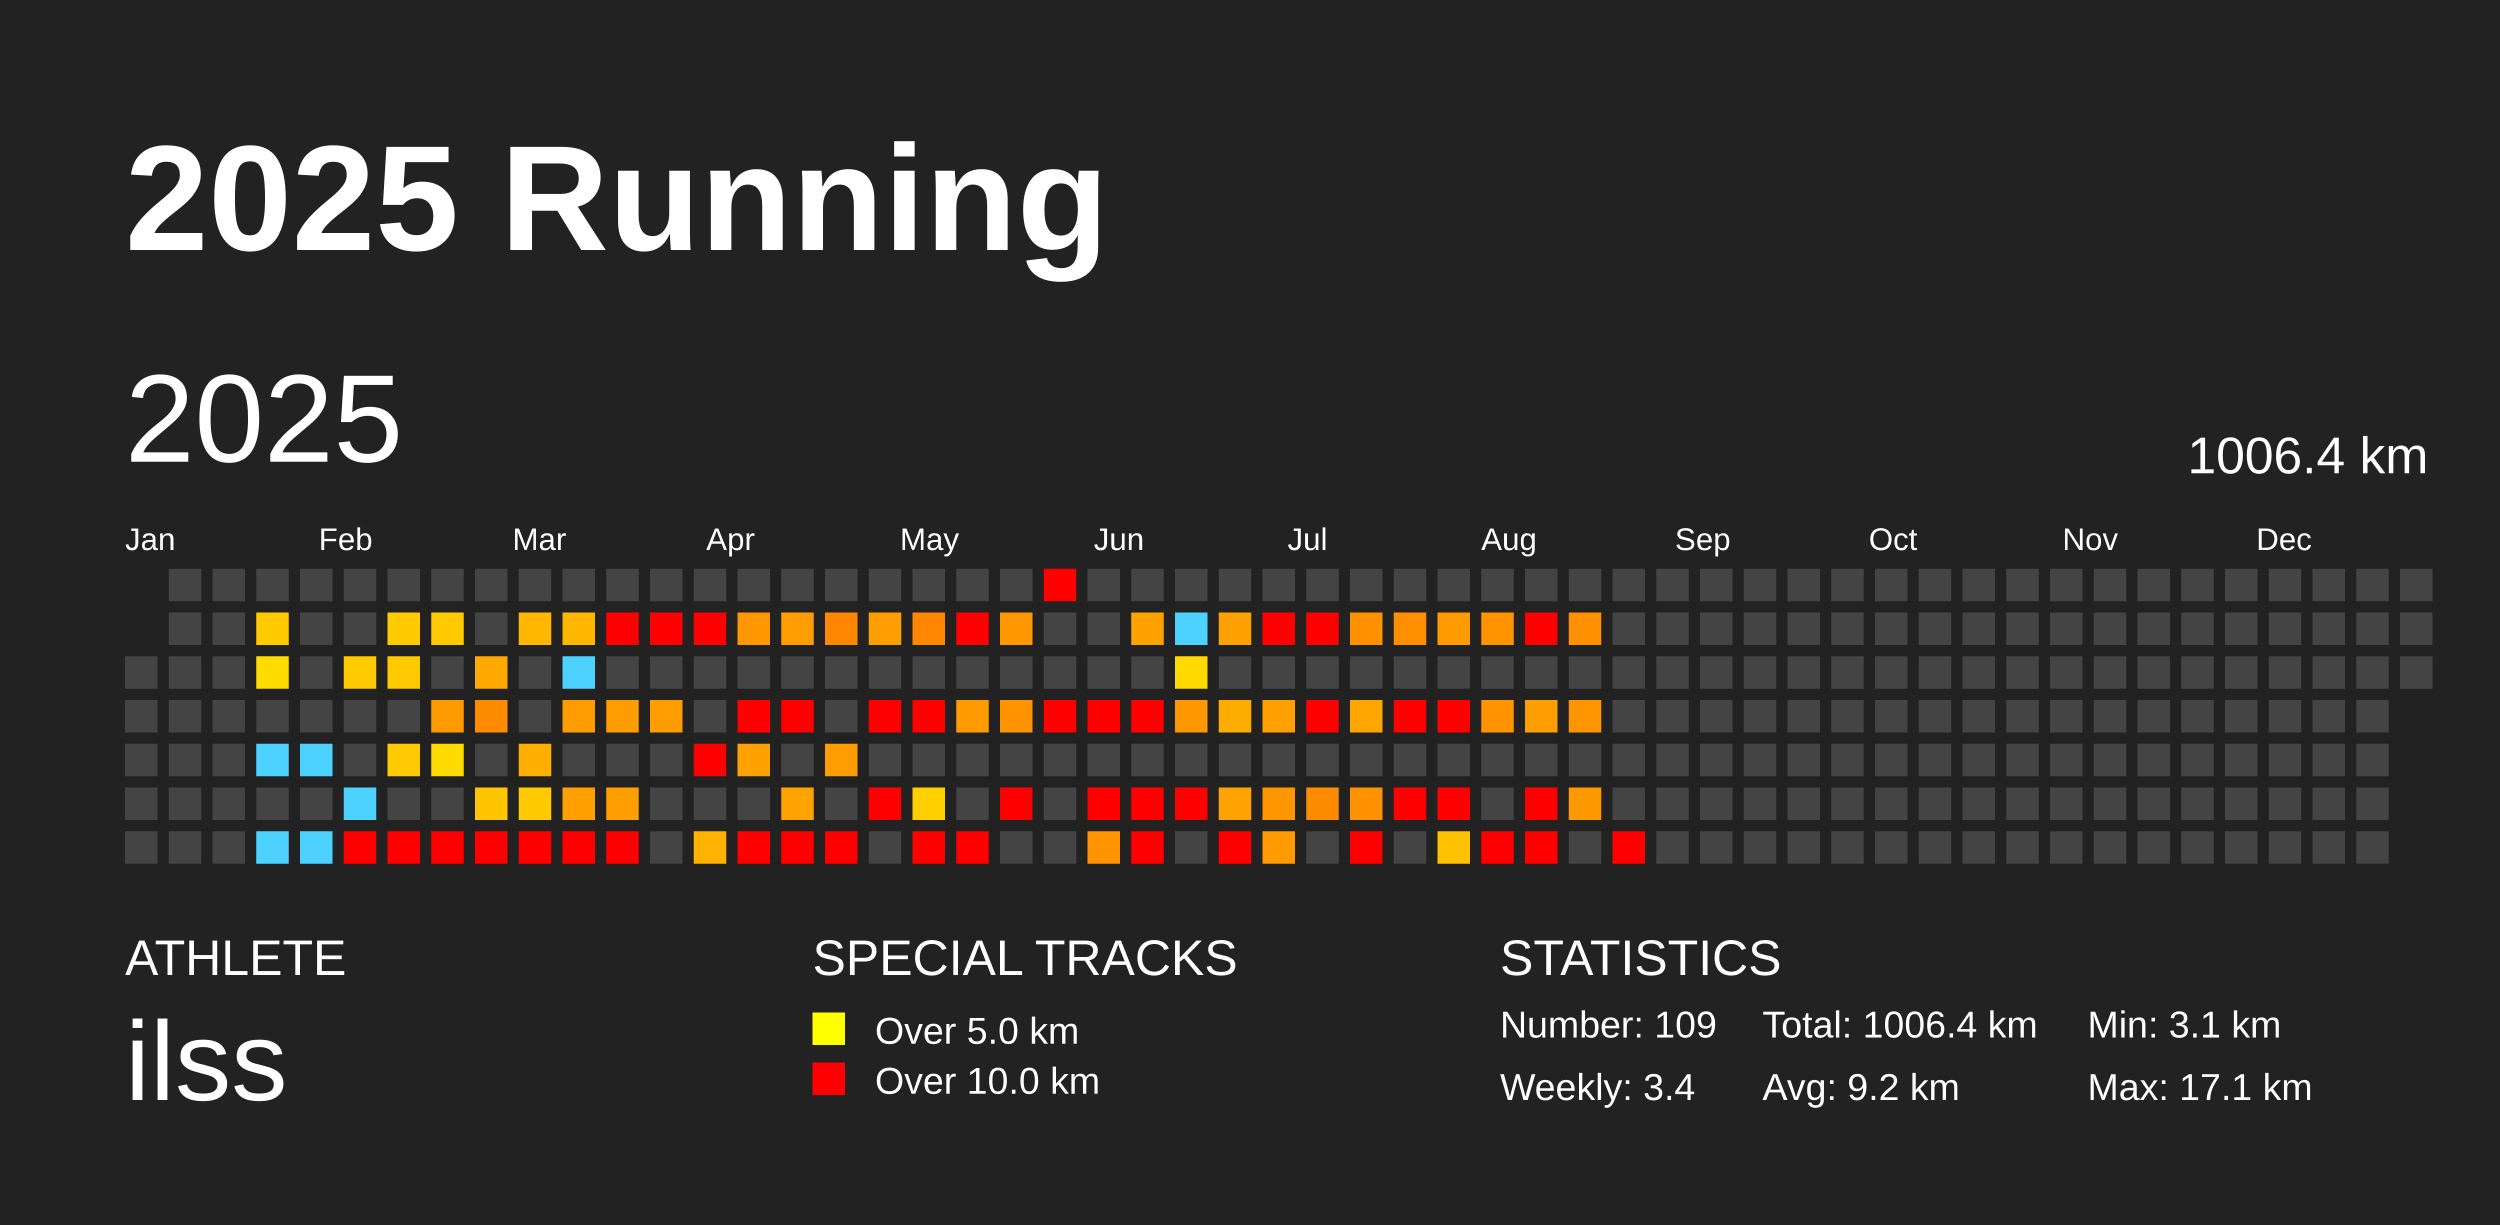
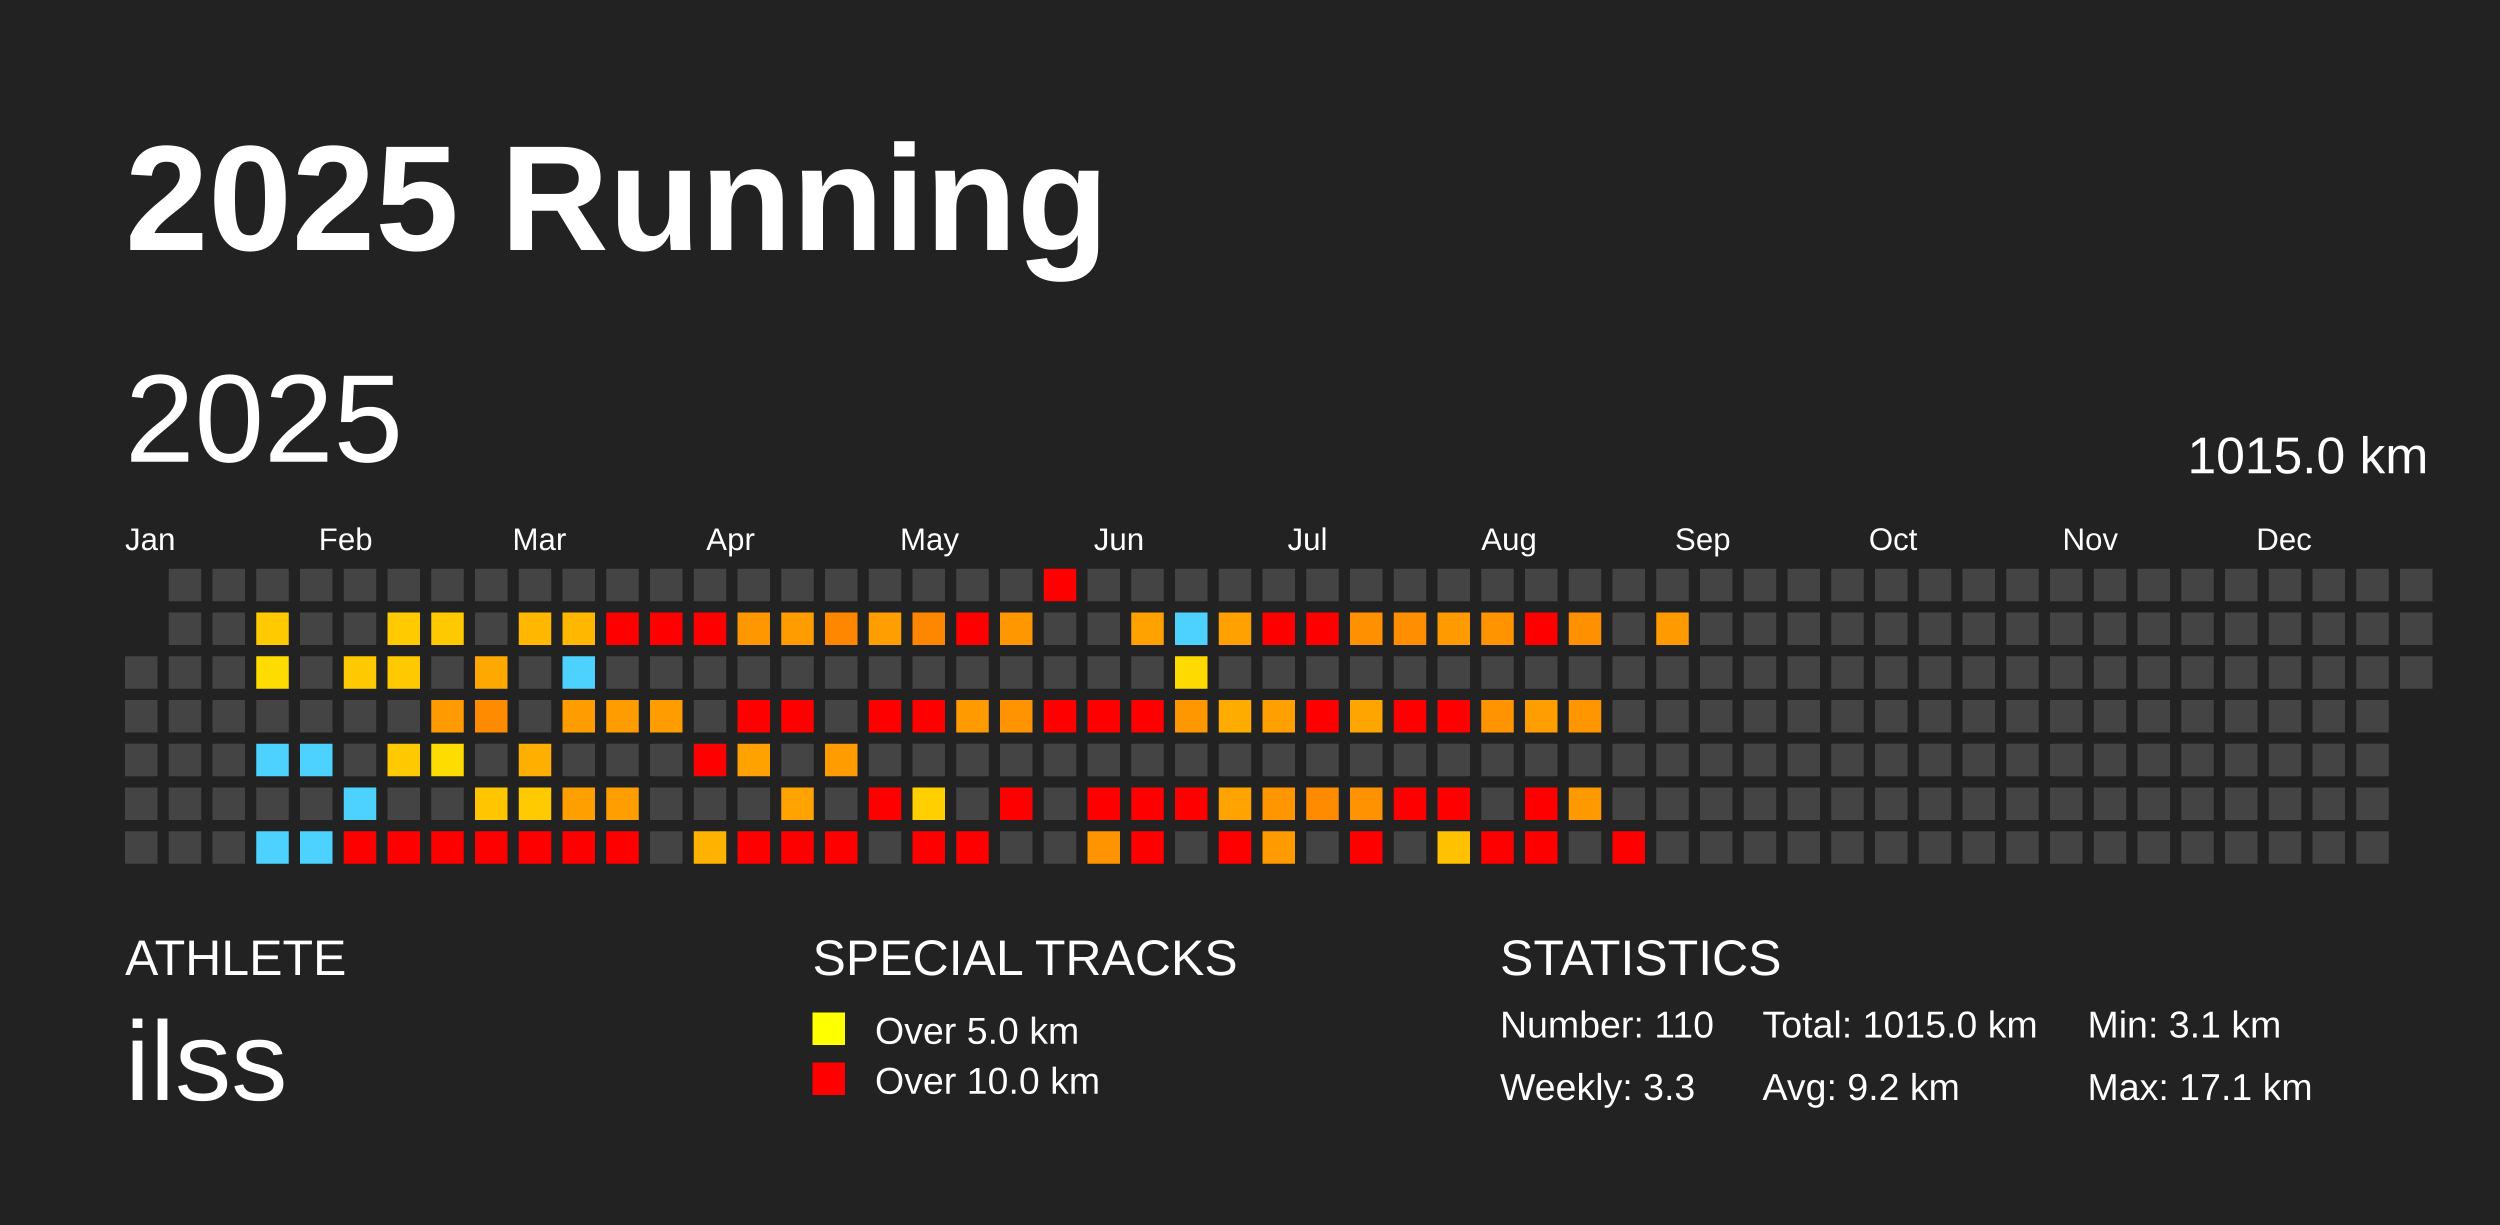
<svg xmlns="http://www.w3.org/2000/svg" baseProfile="full" height="98mm" version="1.1" viewBox="0,0,200,98" width="200mm">
  <defs />
  <rect fill="#222222" height="98" width="200" x="0" y="0" />
  <text fill="#FFFFFF" style="font-size:12px; font-family:Arial; font-weight:bold;" x="10" y="20">2025 Running</text>
  <text fill="#FFFFFF" style="font-size:4px; font-family:Arial" x="10" y="78">ATHLETE</text>
  <text fill="#FFFFFF" style="font-size:9px; font-family:Arial" x="10" y="88">ilss</text>
  <text fill="#FFFFFF" style="font-size:4px; font-family:Arial" x="65" y="78">SPECIAL TRACKS</text>
  <rect fill="yellow" height="2.6" width="2.6" x="65" y="81" />
  <text fill="#FFFFFF" style="font-size:3px; font-family:Arial" x="70" y="83.5">Over 5.0 km</text>
  <rect fill="red" height="2.6" width="2.6" x="65" y="85" />
  <text fill="#FFFFFF" style="font-size:3px; font-family:Arial" x="70" y="87.5">Over 10.0 km</text>
  <text fill="#FFFFFF" style="font-size:4px; font-family:Arial" x="120" y="78">STATISTICS</text>
-   <text fill="#FFFFFF" style="font-size:3px; font-family:Arial" x="120" y="83">Number: 109</text>
-   <text fill="#FFFFFF" style="font-size:3px; font-family:Arial" x="120" y="88">Weekly: 3.4</text>
-   <text fill="#FFFFFF" style="font-size:3px; font-family:Arial" x="141" y="83">Total: 1006.4 km</text>
+   <text fill="#FFFFFF" style="font-size:3px; font-family:Arial" x="120" y="83">Number: 110</text>
+   <text fill="#FFFFFF" style="font-size:3px; font-family:Arial" x="120" y="88">Weekly: 3.3</text>
+   <text fill="#FFFFFF" style="font-size:3px; font-family:Arial" x="141" y="83">Total: 1015.0 km</text>
  <text fill="#FFFFFF" style="font-size:3px; font-family:Arial" x="141" y="88">Avg: 9.2 km</text>
  <text fill="#FFFFFF" style="font-size:3px; font-family:Arial" x="167" y="83">Min: 3.1 km</text>
  <text fill="#FFFFFF" style="font-size:3px; font-family:Arial" x="167" y="88">Max: 17.1 km</text>
  <text dominant-baseline="hanging" fill="#FFFFFF" style="font-size:10.0px; font-family:Arial;" x="10" y="30">2025</text>
-   <text dominant-baseline="hanging" fill="#FFFFFF" style="font-size:4.125px; font-family:Arial;" x="175" y="35">1006.4 km</text>
+   <text dominant-baseline="hanging" fill="#FFFFFF" style="font-size:4.125px; font-family:Arial;" x="175" y="35">1015.0 km</text>
  <text fill="#FFFFFF" style="font-size:2.5px; font-family:Arial" x="10.0" y="44">Jan</text>
  <text fill="#FFFFFF" style="font-size:2.5px; font-family:Arial" x="25.5" y="44">Feb</text>
  <text fill="#FFFFFF" style="font-size:2.5px; font-family:Arial" x="41.0" y="44">Mar</text>
  <text fill="#FFFFFF" style="font-size:2.5px; font-family:Arial" x="56.5" y="44">Apr</text>
  <text fill="#FFFFFF" style="font-size:2.5px; font-family:Arial" x="72.0" y="44">May</text>
  <text fill="#FFFFFF" style="font-size:2.5px; font-family:Arial" x="87.5" y="44">Jun</text>
  <text fill="#FFFFFF" style="font-size:2.5px; font-family:Arial" x="103.0" y="44">Jul</text>
  <text fill="#FFFFFF" style="font-size:2.5px; font-family:Arial" x="118.5" y="44">Aug</text>
  <text fill="#FFFFFF" style="font-size:2.5px; font-family:Arial" x="134.0" y="44">Sep</text>
  <text fill="#FFFFFF" style="font-size:2.5px; font-family:Arial" x="149.5" y="44">Oct</text>
  <text fill="#FFFFFF" style="font-size:2.5px; font-family:Arial" x="165.0" y="44">Nov</text>
  <text fill="#FFFFFF" style="font-size:2.5px; font-family:Arial" x="180.5" y="44">Dec</text>
  <rect fill="#444444" height="2.6" width="2.6" x="10.0" y="52.5" />
  <rect fill="#444444" height="2.6" width="2.6" x="10.0" y="56.0" />
  <rect fill="#444444" height="2.6" width="2.6" x="10.0" y="59.5" />
  <rect fill="#444444" height="2.6" width="2.6" x="10.0" y="63.0" />
  <rect fill="#444444" height="2.6" width="2.6" x="10.0" y="66.5" />
  <rect fill="#444444" height="2.6" width="2.6" x="13.5" y="45.5" />
  <rect fill="#444444" height="2.6" width="2.6" x="13.5" y="49.0" />
  <rect fill="#444444" height="2.6" width="2.6" x="13.5" y="52.5" />
  <rect fill="#444444" height="2.6" width="2.6" x="13.5" y="56.0" />
  <rect fill="#444444" height="2.6" width="2.6" x="13.5" y="59.5" />
  <rect fill="#444444" height="2.6" width="2.6" x="13.5" y="63.0" />
  <rect fill="#444444" height="2.6" width="2.6" x="13.5" y="66.5" />
  <rect fill="#444444" height="2.6" width="2.6" x="17.0" y="45.5" />
  <rect fill="#444444" height="2.6" width="2.6" x="17.0" y="49.0" />
  <rect fill="#444444" height="2.6" width="2.6" x="17.0" y="52.5" />
  <rect fill="#444444" height="2.6" width="2.6" x="17.0" y="56.0" />
  <rect fill="#444444" height="2.6" width="2.6" x="17.0" y="59.5" />
  <rect fill="#444444" height="2.6" width="2.6" x="17.0" y="63.0" />
  <rect fill="#444444" height="2.6" width="2.6" x="17.0" y="66.5" />
  <rect fill="#444444" height="2.6" width="2.6" x="20.5" y="45.5" />
  <rect fill="#ffca00" height="2.6" width="2.6" x="20.5" y="49.0" />
  <rect fill="#ffdc00" height="2.6" width="2.6" x="20.5" y="52.5" />
  <rect fill="#444444" height="2.6" width="2.6" x="20.5" y="56.0" />
  <rect fill="#4dd2ff" height="2.6" width="2.6" x="20.5" y="59.5" />
  <rect fill="#444444" height="2.6" width="2.6" x="20.5" y="63.0" />
  <rect fill="#4dd2ff" height="2.6" width="2.6" x="20.5" y="66.5" />
  <rect fill="#444444" height="2.6" width="2.6" x="24.0" y="45.5" />
  <rect fill="#444444" height="2.6" width="2.6" x="24.0" y="49.0" />
  <rect fill="#444444" height="2.6" width="2.6" x="24.0" y="52.5" />
  <rect fill="#444444" height="2.6" width="2.6" x="24.0" y="56.0" />
  <rect fill="#4dd2ff" height="2.6" width="2.6" x="24.0" y="59.5" />
  <rect fill="#444444" height="2.6" width="2.6" x="24.0" y="63.0" />
  <rect fill="#4dd2ff" height="2.6" width="2.6" x="24.0" y="66.5" />
  <rect fill="#444444" height="2.6" width="2.6" x="27.5" y="45.5" />
  <rect fill="#444444" height="2.6" width="2.6" x="27.5" y="49.0" />
  <rect fill="#ffc900" height="2.6" width="2.6" x="27.5" y="52.5" />
  <rect fill="#444444" height="2.6" width="2.6" x="27.5" y="56.0" />
  <rect fill="#444444" height="2.6" width="2.6" x="27.5" y="59.5" />
  <rect fill="#4dd2ff" height="2.6" width="2.6" x="27.5" y="63.0" />
  <rect fill="red" height="2.6" width="2.6" x="27.5" y="66.5" />
  <rect fill="#444444" height="2.6" width="2.6" x="31.0" y="45.5" />
  <rect fill="#ffca00" height="2.6" width="2.6" x="31.0" y="49.0" />
  <rect fill="#ffc900" height="2.6" width="2.6" x="31.0" y="52.5" />
  <rect fill="#444444" height="2.6" width="2.6" x="31.0" y="56.0" />
  <rect fill="#ffc900" height="2.6" width="2.6" x="31.0" y="59.5" />
  <rect fill="#444444" height="2.6" width="2.6" x="31.0" y="63.0" />
  <rect fill="red" height="2.6" width="2.6" x="31.0" y="66.5" />
  <rect fill="#444444" height="2.6" width="2.6" x="34.5" y="45.5" />
  <rect fill="#ffc900" height="2.6" width="2.6" x="34.5" y="49.0" />
  <rect fill="#444444" height="2.6" width="2.6" x="34.5" y="52.5" />
  <rect fill="#ff9b00" height="2.6" width="2.6" x="34.5" y="56.0" />
  <rect fill="#ffdc00" height="2.6" width="2.6" x="34.5" y="59.5" />
  <rect fill="#444444" height="2.6" width="2.6" x="34.5" y="63.0" />
  <rect fill="red" height="2.6" width="2.6" x="34.5" y="66.5" />
  <rect fill="#444444" height="2.6" width="2.6" x="38.0" y="45.5" />
  <rect fill="#444444" height="2.6" width="2.6" x="38.0" y="49.0" />
  <rect fill="#ffa900" height="2.6" width="2.6" x="38.0" y="52.5" />
  <rect fill="#ff8c00" height="2.6" width="2.6" x="38.0" y="56.0" />
  <rect fill="#444444" height="2.6" width="2.6" x="38.0" y="59.5" />
  <rect fill="#ffc600" height="2.6" width="2.6" x="38.0" y="63.0" />
  <rect fill="red" height="2.6" width="2.6" x="38.0" y="66.5" />
  <rect fill="#444444" height="2.6" width="2.6" x="41.5" y="45.5" />
  <rect fill="#ffb700" height="2.6" width="2.6" x="41.5" y="49.0" />
  <rect fill="#444444" height="2.6" width="2.6" x="41.5" y="52.5" />
  <rect fill="#444444" height="2.6" width="2.6" x="41.5" y="56.0" />
  <rect fill="#ffaf00" height="2.6" width="2.6" x="41.5" y="59.5" />
  <rect fill="#ffca00" height="2.6" width="2.6" x="41.5" y="63.0" />
  <rect fill="red" height="2.6" width="2.6" x="41.5" y="66.5" />
  <rect fill="#444444" height="2.6" width="2.6" x="45.0" y="45.5" />
  <rect fill="#ffb700" height="2.6" width="2.6" x="45.0" y="49.0" />
  <rect fill="#4dd2ff" height="2.6" width="2.6" x="45.0" y="52.5" />
  <rect fill="#ff9d00" height="2.6" width="2.6" x="45.0" y="56.0" />
  <rect fill="#444444" height="2.6" width="2.6" x="45.0" y="59.5" />
  <rect fill="#ff9f00" height="2.6" width="2.6" x="45.0" y="63.0" />
  <rect fill="red" height="2.6" width="2.6" x="45.0" y="66.5" />
  <rect fill="#444444" height="2.6" width="2.6" x="48.5" y="45.5" />
  <rect fill="red" height="2.6" width="2.6" x="48.5" y="49.0" />
  <rect fill="#444444" height="2.6" width="2.6" x="48.5" y="52.5" />
  <rect fill="#ff9c00" height="2.6" width="2.6" x="48.5" y="56.0" />
  <rect fill="#444444" height="2.6" width="2.6" x="48.5" y="59.5" />
  <rect fill="#ff9e00" height="2.6" width="2.6" x="48.5" y="63.0" />
  <rect fill="red" height="2.6" width="2.6" x="48.5" y="66.5" />
  <rect fill="#444444" height="2.6" width="2.6" x="52.0" y="45.5" />
  <rect fill="red" height="2.6" width="2.6" x="52.0" y="49.0" />
  <rect fill="#444444" height="2.6" width="2.6" x="52.0" y="52.5" />
  <rect fill="#ff9c00" height="2.6" width="2.6" x="52.0" y="56.0" />
  <rect fill="#444444" height="2.6" width="2.6" x="52.0" y="59.5" />
  <rect fill="#444444" height="2.6" width="2.6" x="52.0" y="63.0" />
  <rect fill="#444444" height="2.6" width="2.6" x="52.0" y="66.5" />
  <rect fill="#444444" height="2.6" width="2.6" x="55.5" y="45.5" />
  <rect fill="red" height="2.6" width="2.6" x="55.5" y="49.0" />
  <rect fill="#444444" height="2.6" width="2.6" x="55.5" y="52.5" />
  <rect fill="#444444" height="2.6" width="2.6" x="55.5" y="56.0" />
  <rect fill="red" height="2.6" width="2.6" x="55.5" y="59.5" />
  <rect fill="#444444" height="2.6" width="2.6" x="55.5" y="63.0" />
  <rect fill="#ffb200" height="2.6" width="2.6" x="55.5" y="66.5" />
  <rect fill="#444444" height="2.6" width="2.6" x="59.0" y="45.5" />
  <rect fill="#ff9800" height="2.6" width="2.6" x="59.0" y="49.0" />
  <rect fill="#444444" height="2.6" width="2.6" x="59.0" y="52.5" />
  <rect fill="red" height="2.6" width="2.6" x="59.0" y="56.0" />
  <rect fill="#ffa200" height="2.6" width="2.6" x="59.0" y="59.5" />
  <rect fill="#444444" height="2.6" width="2.6" x="59.0" y="63.0" />
  <rect fill="red" height="2.6" width="2.6" x="59.0" y="66.5" />
  <rect fill="#444444" height="2.6" width="2.6" x="62.5" y="45.5" />
  <rect fill="#ff9c00" height="2.6" width="2.6" x="62.5" y="49.0" />
  <rect fill="#444444" height="2.6" width="2.6" x="62.5" y="52.5" />
  <rect fill="red" height="2.6" width="2.6" x="62.5" y="56.0" />
  <rect fill="#444444" height="2.6" width="2.6" x="62.5" y="59.5" />
  <rect fill="#ffa300" height="2.6" width="2.6" x="62.5" y="63.0" />
  <rect fill="red" height="2.6" width="2.6" x="62.5" y="66.5" />
  <rect fill="#444444" height="2.6" width="2.6" x="66.0" y="45.5" />
  <rect fill="#ff8700" height="2.6" width="2.6" x="66.0" y="49.0" />
  <rect fill="#444444" height="2.6" width="2.6" x="66.0" y="52.5" />
  <rect fill="#444444" height="2.6" width="2.6" x="66.0" y="56.0" />
  <rect fill="#ff9c00" height="2.6" width="2.6" x="66.0" y="59.5" />
  <rect fill="#444444" height="2.6" width="2.6" x="66.0" y="63.0" />
  <rect fill="red" height="2.6" width="2.6" x="66.0" y="66.5" />
  <rect fill="#444444" height="2.6" width="2.6" x="69.5" y="45.5" />
  <rect fill="#ff9e00" height="2.6" width="2.6" x="69.5" y="49.0" />
  <rect fill="#444444" height="2.6" width="2.6" x="69.5" y="52.5" />
  <rect fill="red" height="2.6" width="2.6" x="69.5" y="56.0" />
  <rect fill="#444444" height="2.6" width="2.6" x="69.5" y="59.5" />
  <rect fill="red" height="2.6" width="2.6" x="69.5" y="63.0" />
  <rect fill="#444444" height="2.6" width="2.6" x="69.5" y="66.5" />
  <rect fill="#444444" height="2.6" width="2.6" x="73.0" y="45.5" />
  <rect fill="#ff8700" height="2.6" width="2.6" x="73.0" y="49.0" />
  <rect fill="#444444" height="2.6" width="2.6" x="73.0" y="52.5" />
  <rect fill="red" height="2.6" width="2.6" x="73.0" y="56.0" />
  <rect fill="#444444" height="2.6" width="2.6" x="73.0" y="59.5" />
  <rect fill="#ffcf00" height="2.6" width="2.6" x="73.0" y="63.0" />
  <rect fill="red" height="2.6" width="2.6" x="73.0" y="66.5" />
  <rect fill="#444444" height="2.6" width="2.6" x="76.5" y="45.5" />
  <rect fill="red" height="2.6" width="2.6" x="76.5" y="49.0" />
  <rect fill="#444444" height="2.6" width="2.6" x="76.5" y="52.5" />
  <rect fill="#ff9b00" height="2.6" width="2.6" x="76.5" y="56.0" />
  <rect fill="#444444" height="2.6" width="2.6" x="76.5" y="59.5" />
  <rect fill="#444444" height="2.6" width="2.6" x="76.5" y="63.0" />
  <rect fill="red" height="2.6" width="2.6" x="76.5" y="66.5" />
  <rect fill="#444444" height="2.6" width="2.6" x="80.0" y="45.5" />
  <rect fill="#ff9800" height="2.6" width="2.6" x="80.0" y="49.0" />
  <rect fill="#444444" height="2.6" width="2.6" x="80.0" y="52.5" />
  <rect fill="#ff9300" height="2.6" width="2.6" x="80.0" y="56.0" />
  <rect fill="#444444" height="2.6" width="2.6" x="80.0" y="59.5" />
  <rect fill="red" height="2.6" width="2.6" x="80.0" y="63.0" />
  <rect fill="#444444" height="2.6" width="2.6" x="80.0" y="66.5" />
  <rect fill="red" height="2.6" width="2.6" x="83.5" y="45.5" />
  <rect fill="#444444" height="2.6" width="2.6" x="83.5" y="49.0" />
  <rect fill="#444444" height="2.6" width="2.6" x="83.5" y="52.5" />
  <rect fill="red" height="2.6" width="2.6" x="83.5" y="56.0" />
  <rect fill="#444444" height="2.6" width="2.6" x="83.5" y="59.5" />
  <rect fill="#444444" height="2.6" width="2.6" x="83.5" y="63.0" />
  <rect fill="#444444" height="2.6" width="2.6" x="83.5" y="66.5" />
  <rect fill="#444444" height="2.6" width="2.6" x="87.0" y="45.5" />
  <rect fill="#444444" height="2.6" width="2.6" x="87.0" y="49.0" />
  <rect fill="#444444" height="2.6" width="2.6" x="87.0" y="52.5" />
  <rect fill="red" height="2.6" width="2.6" x="87.0" y="56.0" />
  <rect fill="#444444" height="2.6" width="2.6" x="87.0" y="59.5" />
  <rect fill="red" height="2.6" width="2.6" x="87.0" y="63.0" />
  <rect fill="#ff9300" height="2.6" width="2.6" x="87.0" y="66.5" />
  <rect fill="#444444" height="2.6" width="2.6" x="90.5" y="45.5" />
  <rect fill="#ffa200" height="2.6" width="2.6" x="90.5" y="49.0" />
  <rect fill="#444444" height="2.6" width="2.6" x="90.5" y="52.5" />
  <rect fill="red" height="2.6" width="2.6" x="90.5" y="56.0" />
  <rect fill="#444444" height="2.6" width="2.6" x="90.5" y="59.5" />
  <rect fill="red" height="2.6" width="2.6" x="90.5" y="63.0" />
  <rect fill="red" height="2.6" width="2.6" x="90.5" y="66.5" />
  <rect fill="#444444" height="2.6" width="2.6" x="94.0" y="45.5" />
  <rect fill="#4dd2ff" height="2.6" width="2.6" x="94.0" y="49.0" />
  <rect fill="#ffda00" height="2.6" width="2.6" x="94.0" y="52.5" />
  <rect fill="#ff9800" height="2.6" width="2.6" x="94.0" y="56.0" />
  <rect fill="#444444" height="2.6" width="2.6" x="94.0" y="59.5" />
  <rect fill="red" height="2.6" width="2.6" x="94.0" y="63.0" />
  <rect fill="#444444" height="2.6" width="2.6" x="94.0" y="66.5" />
  <rect fill="#444444" height="2.6" width="2.6" x="97.5" y="45.5" />
  <rect fill="#ffa100" height="2.6" width="2.6" x="97.5" y="49.0" />
  <rect fill="#444444" height="2.6" width="2.6" x="97.5" y="52.5" />
  <rect fill="#ffac00" height="2.6" width="2.6" x="97.5" y="56.0" />
  <rect fill="#444444" height="2.6" width="2.6" x="97.5" y="59.5" />
  <rect fill="#ffa300" height="2.6" width="2.6" x="97.5" y="63.0" />
  <rect fill="red" height="2.6" width="2.6" x="97.5" y="66.5" />
  <rect fill="#444444" height="2.6" width="2.6" x="101.0" y="45.5" />
  <rect fill="red" height="2.6" width="2.6" x="101.0" y="49.0" />
  <rect fill="#444444" height="2.6" width="2.6" x="101.0" y="52.5" />
  <rect fill="#ffa000" height="2.6" width="2.6" x="101.0" y="56.0" />
  <rect fill="#444444" height="2.6" width="2.6" x="101.0" y="59.5" />
  <rect fill="#ff9600" height="2.6" width="2.6" x="101.0" y="63.0" />
  <rect fill="#ff9a00" height="2.6" width="2.6" x="101.0" y="66.5" />
  <rect fill="#444444" height="2.6" width="2.6" x="104.5" y="45.5" />
  <rect fill="red" height="2.6" width="2.6" x="104.5" y="49.0" />
  <rect fill="#444444" height="2.6" width="2.6" x="104.5" y="52.5" />
  <rect fill="red" height="2.6" width="2.6" x="104.5" y="56.0" />
  <rect fill="#444444" height="2.6" width="2.6" x="104.5" y="59.5" />
  <rect fill="#ff8b00" height="2.6" width="2.6" x="104.5" y="63.0" />
  <rect fill="#444444" height="2.6" width="2.6" x="104.5" y="66.5" />
  <rect fill="#444444" height="2.6" width="2.6" x="108.0" y="45.5" />
  <rect fill="#ff9100" height="2.6" width="2.6" x="108.0" y="49.0" />
  <rect fill="#444444" height="2.6" width="2.6" x="108.0" y="52.5" />
  <rect fill="#ffa500" height="2.6" width="2.6" x="108.0" y="56.0" />
  <rect fill="#444444" height="2.6" width="2.6" x="108.0" y="59.5" />
  <rect fill="#ff9200" height="2.6" width="2.6" x="108.0" y="63.0" />
  <rect fill="red" height="2.6" width="2.6" x="108.0" y="66.5" />
  <rect fill="#444444" height="2.6" width="2.6" x="111.5" y="45.5" />
  <rect fill="#ff8f00" height="2.6" width="2.6" x="111.5" y="49.0" />
  <rect fill="#444444" height="2.6" width="2.6" x="111.5" y="52.5" />
  <rect fill="red" height="2.6" width="2.6" x="111.5" y="56.0" />
  <rect fill="#444444" height="2.6" width="2.6" x="111.5" y="59.5" />
  <rect fill="red" height="2.6" width="2.6" x="111.5" y="63.0" />
  <rect fill="#444444" height="2.6" width="2.6" x="111.5" y="66.5" />
  <rect fill="#444444" height="2.6" width="2.6" x="115.0" y="45.5" />
  <rect fill="#ff9a00" height="2.6" width="2.6" x="115.0" y="49.0" />
  <rect fill="#444444" height="2.6" width="2.6" x="115.0" y="52.5" />
  <rect fill="red" height="2.6" width="2.6" x="115.0" y="56.0" />
  <rect fill="#444444" height="2.6" width="2.6" x="115.0" y="59.5" />
  <rect fill="red" height="2.6" width="2.6" x="115.0" y="63.0" />
  <rect fill="#ffc100" height="2.6" width="2.6" x="115.0" y="66.5" />
  <rect fill="#444444" height="2.6" width="2.6" x="118.5" y="45.5" />
  <rect fill="#ff9400" height="2.6" width="2.6" x="118.5" y="49.0" />
  <rect fill="#444444" height="2.6" width="2.6" x="118.5" y="52.5" />
  <rect fill="#ff9300" height="2.6" width="2.6" x="118.5" y="56.0" />
  <rect fill="#444444" height="2.6" width="2.6" x="118.5" y="59.5" />
  <rect fill="#444444" height="2.6" width="2.6" x="118.5" y="63.0" />
  <rect fill="red" height="2.6" width="2.6" x="118.5" y="66.5" />
  <rect fill="#444444" height="2.6" width="2.6" x="122.0" y="45.5" />
  <rect fill="red" height="2.6" width="2.6" x="122.0" y="49.0" />
  <rect fill="#444444" height="2.6" width="2.6" x="122.0" y="52.5" />
  <rect fill="#ff9e00" height="2.6" width="2.6" x="122.0" y="56.0" />
  <rect fill="#444444" height="2.6" width="2.6" x="122.0" y="59.5" />
  <rect fill="red" height="2.6" width="2.6" x="122.0" y="63.0" />
  <rect fill="red" height="2.6" width="2.6" x="122.0" y="66.5" />
  <rect fill="#444444" height="2.6" width="2.6" x="125.5" y="45.5" />
  <rect fill="#ff9000" height="2.6" width="2.6" x="125.5" y="49.0" />
  <rect fill="#444444" height="2.6" width="2.6" x="125.5" y="52.5" />
  <rect fill="#ff9600" height="2.6" width="2.6" x="125.5" y="56.0" />
  <rect fill="#444444" height="2.6" width="2.6" x="125.5" y="59.5" />
  <rect fill="#ff9900" height="2.6" width="2.6" x="125.5" y="63.0" />
  <rect fill="#444444" height="2.6" width="2.6" x="125.5" y="66.5" />
  <rect fill="#444444" height="2.6" width="2.6" x="129.0" y="45.5" />
  <rect fill="#444444" height="2.6" width="2.6" x="129.0" y="49.0" />
  <rect fill="#444444" height="2.6" width="2.6" x="129.0" y="52.5" />
  <rect fill="#444444" height="2.6" width="2.6" x="129.0" y="56.0" />
  <rect fill="#444444" height="2.6" width="2.6" x="129.0" y="59.5" />
  <rect fill="#444444" height="2.6" width="2.6" x="129.0" y="63.0" />
  <rect fill="red" height="2.6" width="2.6" x="129.0" y="66.5" />
  <rect fill="#444444" height="2.6" width="2.6" x="132.5" y="45.5" />
-   <rect fill="#444444" height="2.6" width="2.6" x="132.5" y="49.0" />
+   <rect fill="#ff9b00" height="2.6" width="2.6" x="132.5" y="49.0" />
  <rect fill="#444444" height="2.6" width="2.6" x="132.5" y="52.5" />
  <rect fill="#444444" height="2.6" width="2.6" x="132.5" y="56.0" />
  <rect fill="#444444" height="2.6" width="2.6" x="132.5" y="59.5" />
  <rect fill="#444444" height="2.6" width="2.6" x="132.5" y="63.0" />
  <rect fill="#444444" height="2.6" width="2.6" x="132.5" y="66.5" />
  <rect fill="#444444" height="2.6" width="2.6" x="136.0" y="45.5" />
  <rect fill="#444444" height="2.6" width="2.6" x="136.0" y="49.0" />
  <rect fill="#444444" height="2.6" width="2.6" x="136.0" y="52.5" />
  <rect fill="#444444" height="2.6" width="2.6" x="136.0" y="56.0" />
  <rect fill="#444444" height="2.6" width="2.6" x="136.0" y="59.5" />
  <rect fill="#444444" height="2.6" width="2.6" x="136.0" y="63.0" />
  <rect fill="#444444" height="2.6" width="2.6" x="136.0" y="66.5" />
  <rect fill="#444444" height="2.6" width="2.6" x="139.5" y="45.5" />
  <rect fill="#444444" height="2.6" width="2.6" x="139.5" y="49.0" />
  <rect fill="#444444" height="2.6" width="2.6" x="139.5" y="52.5" />
  <rect fill="#444444" height="2.6" width="2.6" x="139.5" y="56.0" />
  <rect fill="#444444" height="2.6" width="2.6" x="139.5" y="59.5" />
  <rect fill="#444444" height="2.6" width="2.6" x="139.5" y="63.0" />
  <rect fill="#444444" height="2.6" width="2.6" x="139.5" y="66.5" />
  <rect fill="#444444" height="2.6" width="2.6" x="143.0" y="45.5" />
  <rect fill="#444444" height="2.6" width="2.6" x="143.0" y="49.0" />
  <rect fill="#444444" height="2.6" width="2.6" x="143.0" y="52.5" />
  <rect fill="#444444" height="2.6" width="2.6" x="143.0" y="56.0" />
  <rect fill="#444444" height="2.6" width="2.6" x="143.0" y="59.5" />
  <rect fill="#444444" height="2.6" width="2.6" x="143.0" y="63.0" />
  <rect fill="#444444" height="2.6" width="2.6" x="143.0" y="66.5" />
  <rect fill="#444444" height="2.6" width="2.6" x="146.5" y="45.5" />
  <rect fill="#444444" height="2.6" width="2.6" x="146.5" y="49.0" />
  <rect fill="#444444" height="2.6" width="2.6" x="146.5" y="52.5" />
  <rect fill="#444444" height="2.6" width="2.6" x="146.5" y="56.0" />
  <rect fill="#444444" height="2.6" width="2.6" x="146.5" y="59.5" />
  <rect fill="#444444" height="2.6" width="2.6" x="146.5" y="63.0" />
  <rect fill="#444444" height="2.6" width="2.6" x="146.5" y="66.5" />
  <rect fill="#444444" height="2.6" width="2.6" x="150.0" y="45.5" />
  <rect fill="#444444" height="2.6" width="2.6" x="150.0" y="49.0" />
  <rect fill="#444444" height="2.6" width="2.6" x="150.0" y="52.5" />
  <rect fill="#444444" height="2.6" width="2.6" x="150.0" y="56.0" />
  <rect fill="#444444" height="2.6" width="2.6" x="150.0" y="59.5" />
  <rect fill="#444444" height="2.6" width="2.6" x="150.0" y="63.0" />
  <rect fill="#444444" height="2.6" width="2.6" x="150.0" y="66.5" />
  <rect fill="#444444" height="2.6" width="2.6" x="153.5" y="45.5" />
  <rect fill="#444444" height="2.6" width="2.6" x="153.5" y="49.0" />
  <rect fill="#444444" height="2.6" width="2.6" x="153.5" y="52.5" />
  <rect fill="#444444" height="2.6" width="2.6" x="153.5" y="56.0" />
  <rect fill="#444444" height="2.6" width="2.6" x="153.5" y="59.5" />
  <rect fill="#444444" height="2.6" width="2.6" x="153.5" y="63.0" />
  <rect fill="#444444" height="2.6" width="2.6" x="153.5" y="66.5" />
  <rect fill="#444444" height="2.6" width="2.6" x="157.0" y="45.5" />
  <rect fill="#444444" height="2.6" width="2.6" x="157.0" y="49.0" />
  <rect fill="#444444" height="2.6" width="2.6" x="157.0" y="52.5" />
  <rect fill="#444444" height="2.6" width="2.6" x="157.0" y="56.0" />
  <rect fill="#444444" height="2.6" width="2.6" x="157.0" y="59.5" />
  <rect fill="#444444" height="2.6" width="2.6" x="157.0" y="63.0" />
  <rect fill="#444444" height="2.6" width="2.6" x="157.0" y="66.5" />
  <rect fill="#444444" height="2.6" width="2.6" x="160.5" y="45.5" />
  <rect fill="#444444" height="2.6" width="2.6" x="160.5" y="49.0" />
  <rect fill="#444444" height="2.6" width="2.6" x="160.5" y="52.5" />
  <rect fill="#444444" height="2.6" width="2.6" x="160.5" y="56.0" />
  <rect fill="#444444" height="2.6" width="2.6" x="160.5" y="59.5" />
  <rect fill="#444444" height="2.6" width="2.6" x="160.5" y="63.0" />
  <rect fill="#444444" height="2.6" width="2.6" x="160.5" y="66.5" />
  <rect fill="#444444" height="2.6" width="2.6" x="164.0" y="45.5" />
  <rect fill="#444444" height="2.6" width="2.6" x="164.0" y="49.0" />
  <rect fill="#444444" height="2.6" width="2.6" x="164.0" y="52.5" />
  <rect fill="#444444" height="2.6" width="2.6" x="164.0" y="56.0" />
  <rect fill="#444444" height="2.6" width="2.6" x="164.0" y="59.5" />
  <rect fill="#444444" height="2.6" width="2.6" x="164.0" y="63.0" />
  <rect fill="#444444" height="2.6" width="2.6" x="164.0" y="66.5" />
  <rect fill="#444444" height="2.6" width="2.6" x="167.5" y="45.5" />
  <rect fill="#444444" height="2.6" width="2.6" x="167.5" y="49.0" />
  <rect fill="#444444" height="2.6" width="2.6" x="167.5" y="52.5" />
  <rect fill="#444444" height="2.6" width="2.6" x="167.5" y="56.0" />
  <rect fill="#444444" height="2.6" width="2.6" x="167.5" y="59.5" />
  <rect fill="#444444" height="2.6" width="2.6" x="167.5" y="63.0" />
  <rect fill="#444444" height="2.6" width="2.6" x="167.5" y="66.5" />
  <rect fill="#444444" height="2.6" width="2.6" x="171.0" y="45.5" />
  <rect fill="#444444" height="2.6" width="2.6" x="171.0" y="49.0" />
  <rect fill="#444444" height="2.6" width="2.6" x="171.0" y="52.5" />
  <rect fill="#444444" height="2.6" width="2.6" x="171.0" y="56.0" />
  <rect fill="#444444" height="2.6" width="2.6" x="171.0" y="59.5" />
  <rect fill="#444444" height="2.6" width="2.6" x="171.0" y="63.0" />
  <rect fill="#444444" height="2.6" width="2.6" x="171.0" y="66.5" />
  <rect fill="#444444" height="2.6" width="2.6" x="174.5" y="45.5" />
  <rect fill="#444444" height="2.6" width="2.6" x="174.5" y="49.0" />
  <rect fill="#444444" height="2.6" width="2.6" x="174.5" y="52.5" />
  <rect fill="#444444" height="2.6" width="2.6" x="174.5" y="56.0" />
  <rect fill="#444444" height="2.6" width="2.6" x="174.5" y="59.5" />
  <rect fill="#444444" height="2.6" width="2.6" x="174.5" y="63.0" />
  <rect fill="#444444" height="2.6" width="2.6" x="174.5" y="66.5" />
  <rect fill="#444444" height="2.6" width="2.6" x="178.0" y="45.5" />
  <rect fill="#444444" height="2.6" width="2.6" x="178.0" y="49.0" />
  <rect fill="#444444" height="2.6" width="2.6" x="178.0" y="52.5" />
  <rect fill="#444444" height="2.6" width="2.6" x="178.0" y="56.0" />
  <rect fill="#444444" height="2.6" width="2.6" x="178.0" y="59.5" />
  <rect fill="#444444" height="2.6" width="2.6" x="178.0" y="63.0" />
  <rect fill="#444444" height="2.6" width="2.6" x="178.0" y="66.5" />
  <rect fill="#444444" height="2.6" width="2.6" x="181.5" y="45.5" />
  <rect fill="#444444" height="2.6" width="2.6" x="181.5" y="49.0" />
  <rect fill="#444444" height="2.6" width="2.6" x="181.5" y="52.5" />
  <rect fill="#444444" height="2.6" width="2.6" x="181.5" y="56.0" />
  <rect fill="#444444" height="2.6" width="2.6" x="181.5" y="59.5" />
  <rect fill="#444444" height="2.6" width="2.6" x="181.5" y="63.0" />
  <rect fill="#444444" height="2.6" width="2.6" x="181.5" y="66.5" />
  <rect fill="#444444" height="2.6" width="2.6" x="185.0" y="45.5" />
  <rect fill="#444444" height="2.6" width="2.6" x="185.0" y="49.0" />
  <rect fill="#444444" height="2.6" width="2.6" x="185.0" y="52.5" />
  <rect fill="#444444" height="2.6" width="2.6" x="185.0" y="56.0" />
  <rect fill="#444444" height="2.6" width="2.6" x="185.0" y="59.5" />
  <rect fill="#444444" height="2.6" width="2.6" x="185.0" y="63.0" />
  <rect fill="#444444" height="2.6" width="2.6" x="185.0" y="66.5" />
  <rect fill="#444444" height="2.6" width="2.6" x="188.5" y="45.5" />
  <rect fill="#444444" height="2.6" width="2.6" x="188.5" y="49.0" />
  <rect fill="#444444" height="2.6" width="2.6" x="188.5" y="52.5" />
  <rect fill="#444444" height="2.6" width="2.6" x="188.5" y="56.0" />
  <rect fill="#444444" height="2.6" width="2.6" x="188.5" y="59.5" />
  <rect fill="#444444" height="2.6" width="2.6" x="188.5" y="63.0" />
  <rect fill="#444444" height="2.6" width="2.6" x="188.5" y="66.5" />
  <rect fill="#444444" height="2.6" width="2.6" x="192.0" y="45.5" />
  <rect fill="#444444" height="2.6" width="2.6" x="192.0" y="49.0" />
  <rect fill="#444444" height="2.6" width="2.6" x="192.0" y="52.5" />
</svg>
